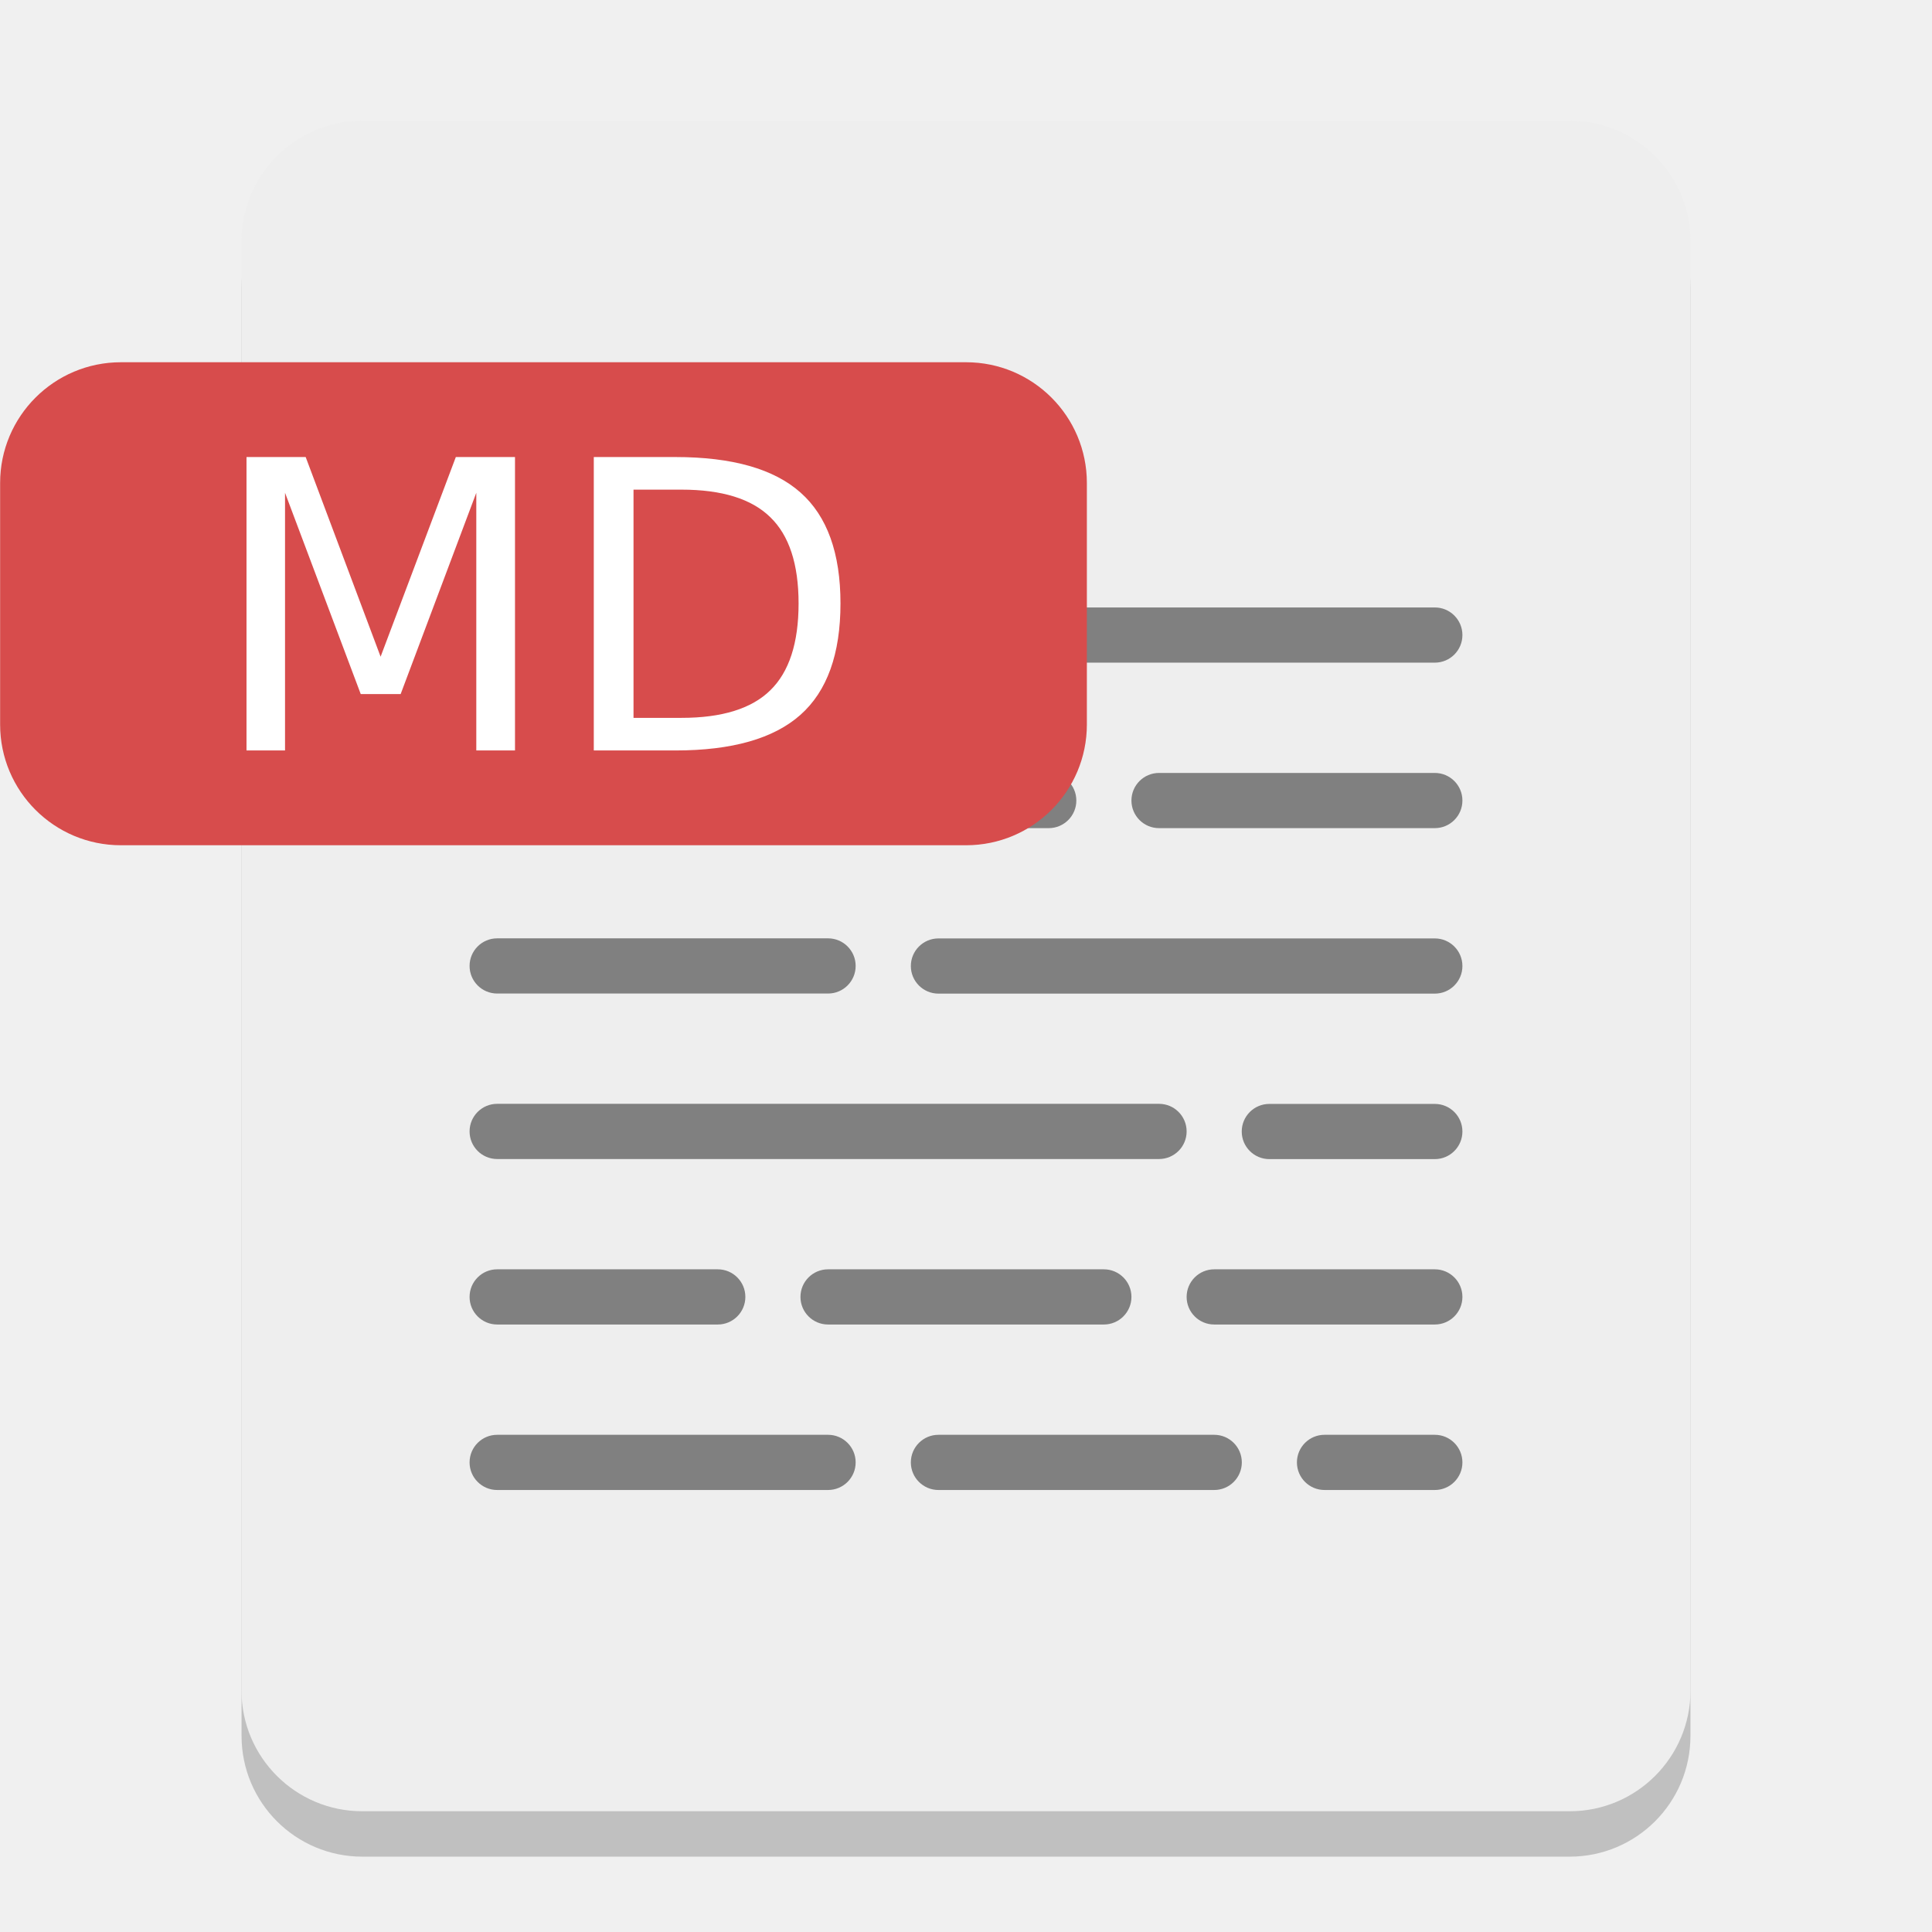
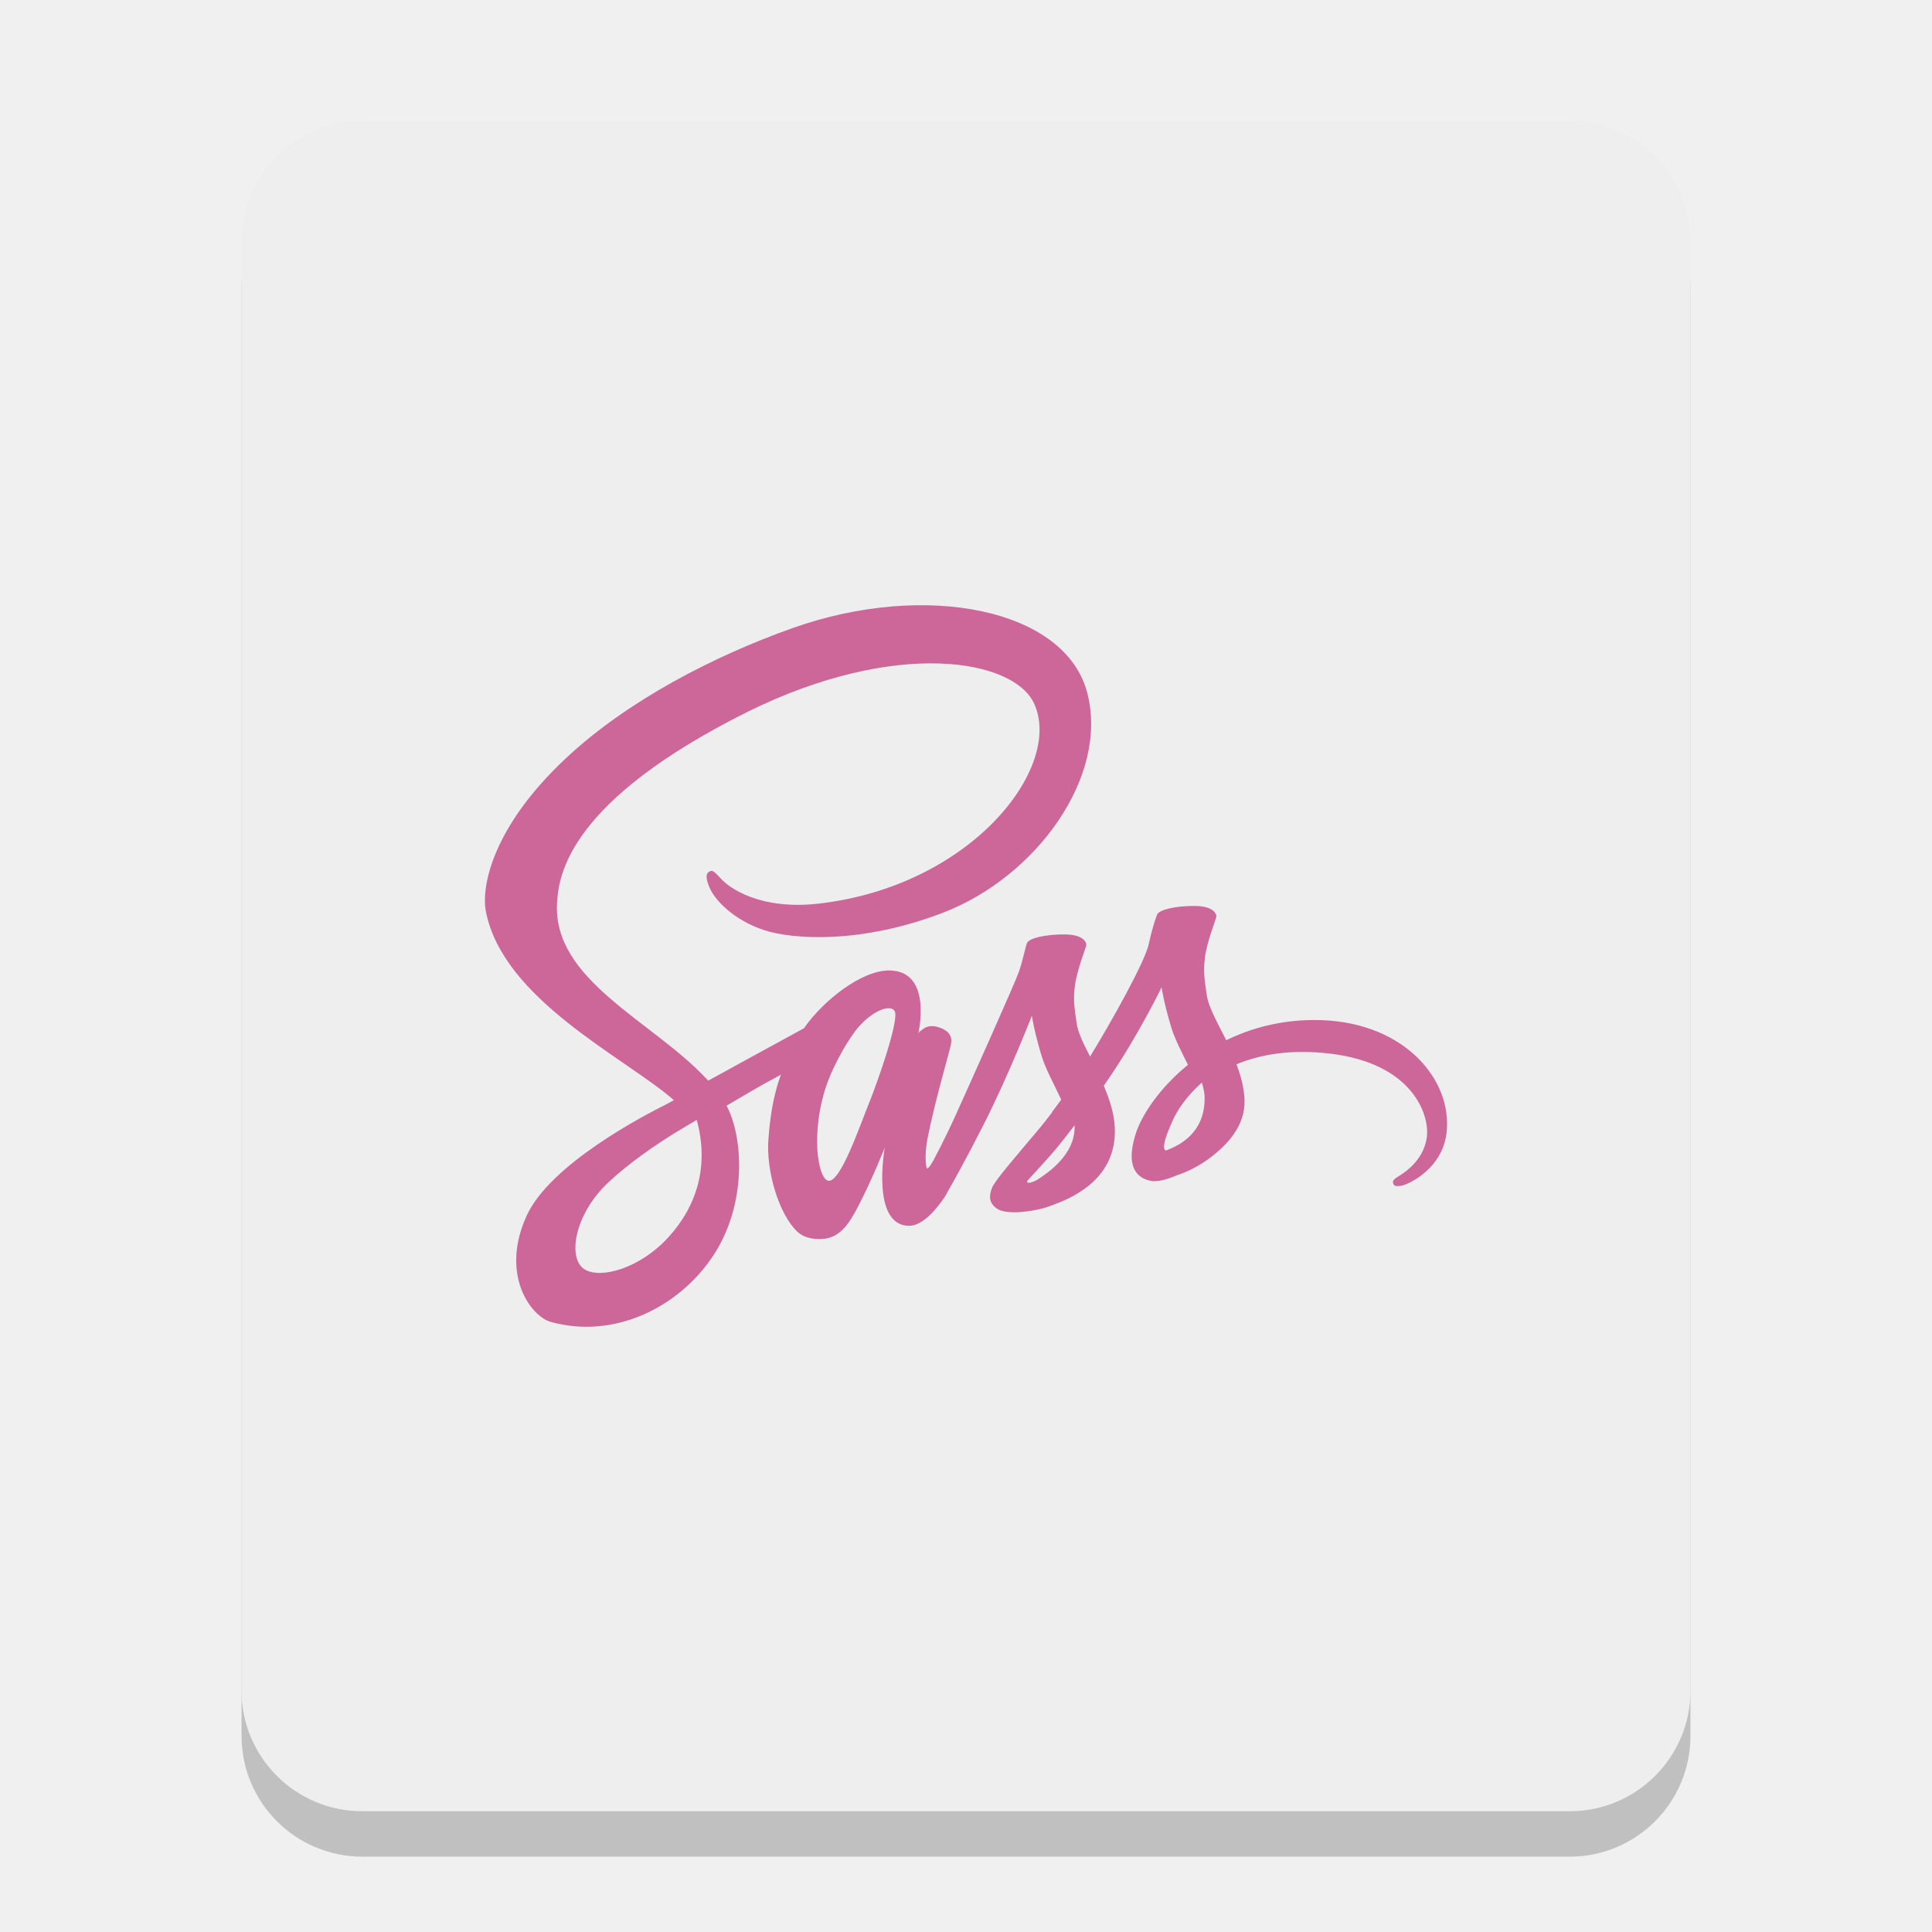
<svg xmlns="http://www.w3.org/2000/svg" xmlns:xlink="http://www.w3.org/1999/xlink" width="32" height="32" id="svg2" version="1.1">
  <defs id="defs4">
    <linearGradient id="linearGradient902">
      <stop id="stop898" offset="0" style="stop-color:#770087;stop-opacity:1;" />
      <stop id="stop900" offset="1" style="stop-color:#452981;stop-opacity:1" />
    </linearGradient>
    <linearGradient id="linearGradient899">
      <stop id="stop895" style="stop-color:#f282f1;stop-opacity:1" offset="0" />
      <stop id="stop897" style="stop-color:#a56de2;stop-opacity:1" offset="1" />
    </linearGradient>
    <linearGradient id="linearGradient916">
      <stop id="stop912" style="stop-color:#ffffff;stop-opacity:1" offset="0" />
      <stop id="stop914" style="stop-color:#fafafa;stop-opacity:1" offset="1" />
    </linearGradient>
    <linearGradient id="linearGradient3688-166-749-654">
      <stop id="stop3088" style="stop-color:#181818;stop-opacity:1" offset="0" />
      <stop id="stop3090" style="stop-color:#181818;stop-opacity:0" offset="1" />
    </linearGradient>
    <linearGradient id="linearGradient3688-464-309-604">
      <stop id="stop3094" style="stop-color:#181818;stop-opacity:1" offset="0" />
      <stop id="stop3096" style="stop-color:#181818;stop-opacity:0" offset="1" />
    </linearGradient>
    <linearGradient id="linearGradient3702-501-757-795">
      <stop id="stop3100" style="stop-color:#181818;stop-opacity:0" offset="0" />
      <stop id="stop3102" style="stop-color:#181818;stop-opacity:1" offset="0.5" />
      <stop id="stop3104" style="stop-color:#181818;stop-opacity:0" offset="1" />
    </linearGradient>
    <radialGradient xlink:href="#linearGradient3688-166-749-654" id="radialGradient4730" gradientUnits="userSpaceOnUse" gradientTransform="matrix(3.206054,2.6349059e-7,-8.2185947e-8,1.000008,36.98101,15.99962)" cx="4.996" cy="43.5" fx="4.996" fy="43.5" r="2.5" />
    <radialGradient xlink:href="#linearGradient3688-464-309-604" id="radialGradient4732" gradientUnits="userSpaceOnUse" gradientTransform="matrix(3.163875,0,0,0.9999999,-29.70299,-103.0001)" cx="4.993" cy="43.5" fx="4.993" fy="43.5" r="2.5" />
    <linearGradient xlink:href="#linearGradient3702-501-757-795" id="linearGradient4734" gradientUnits="userSpaceOnUse" gradientTransform="matrix(1.392857,0,0,0.7142856,-0.0214163,28.42862)" x1="25.058" y1="47.028" x2="25.058" y2="39.999" />
    <linearGradient gradientTransform="matrix(1.432432,0,0,1.436283,-7.37838,-7.399552)" gradientUnits="userSpaceOnUse" xlink:href="#linearGradient3924-2-2-5-8" id="linearGradient3381-5-4" y2="46.23" x2="38.66" y1="5.848" x1="38.66" />
    <linearGradient id="linearGradient3924-2-2-5-8">
      <stop offset="0" style="stop-color:#ffffff;stop-opacity:1" id="stop3926-9-4-9-6" />
      <stop offset="0.063" style="stop-color:#ffffff;stop-opacity:0.235" id="stop3928-9-8-6-5" />
      <stop offset="0.951" style="stop-color:#ffffff;stop-opacity:0.157" id="stop3930-3-5-1-7" />
      <stop offset="1" style="stop-color:#ffffff;stop-opacity:0.392" id="stop3932-8-0-4-8" />
    </linearGradient>
    <linearGradient gradientTransform="matrix(0.4705476,0,0,0.4745763,-60.68865,-0.1484071)" gradientUnits="userSpaceOnUse" xlink:href="#linearGradient916" id="linearGradient5809" y2="55.027" x2="161.977" y1="10.027" x1="161.977" />
    <linearGradient y2="63.027" x2="161.977" y1="5.152" x1="161.977" gradientTransform="matrix(0.4705882,0,0,0.4745763,-60.69526,-0.1484071)" gradientUnits="userSpaceOnUse" id="linearGradient910" xlink:href="#linearGradient899" />
    <linearGradient gradientUnits="userSpaceOnUse" y2="60" x2="32" y1="0" x1="32" id="linearGradient904" xlink:href="#linearGradient902" />
    <linearGradient y2="63.027" x2="161.977" y1="5.152" x1="161.977" gradientTransform="matrix(0.9411765,0,0,0.9491525,-73.04401,10.80159)" gradientUnits="userSpaceOnUse" id="linearGradient910-3" xlink:href="#linearGradient899" />
    <linearGradient y2="63.027" x2="161.977" y1="5.152" x1="161.977" gradientTransform="matrix(0.4705476,0,0,0.4745763,-76.30513,-44.36035)" gradientUnits="userSpaceOnUse" id="linearGradient910-5" xlink:href="#linearGradient899" />
    <filter style="color-interpolation-filters:sRGB" id="filter1218" x="-0.001" width="1.001" y="-0" height="1.001">
      <feGaussianBlur stdDeviation="0.005" id="feGaussianBlur1220" />
    </filter>
+     <radialGradient xlink:href="#linearGradient3688-166-749-654" id="radialGradient4730-06" gradientUnits="userSpaceOnUse" gradientTransform="matrix(3.206054,2.6349059e-7,-8.2185947e-8,1.000008,36.98101,15.99962)" cx="4.996" cy="43.5" fx="4.996" fy="43.5" r="2.5" />
+     <radialGradient xlink:href="#linearGradient3688-166-749-654" id="radialGradient4732-2" gradientUnits="userSpaceOnUse" gradientTransform="matrix(3.163875,0,0,0.9999999,-29.70299,-103.0001)" cx="4.993" cy="43.5" fx="4.993" fy="43.5" r="2.5" />
    <radialGradient xlink:href="#linearGradient3688-166-749-654" id="radialGradient4730-0" gradientUnits="userSpaceOnUse" gradientTransform="matrix(3.206054,2.6349059e-7,-8.2185947e-8,1.000008,36.98101,15.99962)" cx="4.996" cy="43.5" fx="4.996" fy="43.5" r="2.5" />
    <radialGradient xlink:href="#linearGradient3688-166-749-654" id="radialGradient4732-6" gradientUnits="userSpaceOnUse" gradientTransform="matrix(3.163875,0,0,0.9999999,-29.70299,-103.0001)" cx="4.993" cy="43.5" fx="4.993" fy="43.5" r="2.5" />
    <radialGradient xlink:href="#linearGradient3688-166-749-654" id="radialGradient4730-9" gradientUnits="userSpaceOnUse" gradientTransform="matrix(3.206054,2.6349059e-7,-8.2185947e-8,1.000008,36.98101,15.99962)" cx="4.996" cy="43.5" fx="4.996" fy="43.5" r="2.5" />
    <radialGradient xlink:href="#linearGradient3688-166-749-654" id="radialGradient4732-4" gradientUnits="userSpaceOnUse" gradientTransform="matrix(3.163875,0,0,0.9999999,-29.70299,-103.0001)" cx="4.993" cy="43.5" fx="4.993" fy="43.5" r="2.5" />
  </defs>
  <path width="23.998" height="28" rx="0" ry="0" x="4.001" y="2.752" id="rect4897-1" style="opacity:0.2;vector-effect:none;fill:#000000;fill-opacity:1;stroke:none;stroke-width:0.473;stroke-linecap:butt;stroke-linejoin:miter;stroke-miterlimit:4;stroke-dasharray:none;stroke-dashoffset:0;stroke-opacity:1;filter:url(#filter1218)" d="M 6.001,2.752 H 25.999 a 2,2 45 0 1 2,2 V 28.752 a 2,2 135 0 1 -2,2 H 6.001 a 2,2 45 0 1 -2,-2 V 4.752 a 2,2 135 0 1 2,-2 z" />
  <path width="24" height="28" rx="0" ry="0" x="4" y="2" id="rect4897" style="opacity:1;vector-effect:none;fill:#eeeeee;fill-opacity:1;stroke:none;stroke-width:0.473;stroke-linecap:butt;stroke-linejoin:miter;stroke-miterlimit:4;stroke-dasharray:none;stroke-dashoffset:0;stroke-opacity:1" d="m 6,2 h 20 a 2,2 45 0 1 2,2 v 24 a 2,2 135 0 1 -2,2 H 6 A 2,2 45 0 1 4,28 V 4 A 2,2 135 0 1 6,2 Z" />
-   <g aria-label="Aa" id="text1723" style="font-style:normal;font-weight:normal;font-size:40px;line-height:1.25;font-family:sans-serif;fill:#000000;fill-opacity:1;stroke:none;opacity:0" transform="matrix(0.3338223,0,0,0.3338223,8.497534,24.1978)">
-     <path d="M 11.869,-20.671 6.517,-6.159 h 10.723 z m -2.227,-3.887 h 4.473 L 25.228,4.603 h -4.102 l -2.656,-7.48 H 5.326 l -2.656,7.48 h -4.16 z" id="path1725" />
-     <path d="m 39.271,-6.393 q -4.355,0 -6.035,0.996 -1.68,0.996 -1.68,3.398 0,1.914 1.25,3.047 1.27,1.113 3.438,1.113 2.988,0 4.785,-2.109 1.816,-2.129 1.816,-5.645 v -0.801 z m 7.168,-1.484 V 4.603 h -3.594 V 1.282 q -1.23,1.992 -3.066,2.949 -1.836,0.938 -4.492,0.938 -3.359,0 -5.352,-1.875 -1.973,-1.895 -1.973,-5.059 0,-3.691 2.461,-5.566 2.48,-1.875 7.383,-1.875 h 5.039 V -9.557 q 0,-2.48 -1.641,-3.828 -1.621,-1.367 -4.57,-1.367 -1.875,0 -3.652,0.449 -1.777,0.449 -3.418,1.348 v -3.32 q 1.973,-0.762 3.828,-1.133 1.855,-0.391 3.613,-0.391 4.746,0 7.09,2.461 2.344,2.461 2.344,7.461 z" id="path1727" />
-   </g>
-   <g id="g5880" transform="matrix(1.432819,0,0,1.432819,-6.130693,-7.626758)">
-     <path d="m 12.895,12.664 a 0.319,0.319 0 0 0 0.319,0.319 h 7.651 a 0.319,0.319 0 0 0 0,-0.638 h -7.651 a 0.319,0.319 0 0 0 -0.319,0.319 z" id="path5662" style="fill:#808080;stroke-width:0.04" />
-     <path d="m 10.026,14.896 h 6.376 a 0.319,0.319 0 0 0 0,-0.638 h -6.376 a 0.319,0.319 0 0 0 0,0.638 z" id="path5664" style="fill:#808080;stroke-width:0.04" />
-     <path d="m 20.865,16.171 h -5.738 a 0.319,0.319 0 0 0 0,0.638 h 5.738 a 0.319,0.319 0 0 0 0,-0.638 z" id="path5666" style="fill:#808080;stroke-width:0.04" />
-     <path d="m 10.026,18.721 h 7.651 a 0.319,0.319 0 0 0 0,-0.638 h -7.651 a 0.319,0.319 0 0 0 0,0.638 z" id="path5668" style="fill:#808080;stroke-width:0.04" />
-     <path d="m 10.026,12.983 h 1.913 a 0.319,0.319 0 0 0 0,-0.638 h -1.913 a 0.319,0.319 0 0 0 0,0.638 z" id="path5670" style="fill:#808080;stroke-width:0.04" />
-     <path d="m 20.865,14.258 h -3.188 a 0.319,0.319 0 0 0 0,0.638 h 3.188 a 0.319,0.319 0 0 0 0,-0.638 z" id="path5672" style="fill:#808080;stroke-width:0.04" />
-     <path d="m 10.026,16.808 h 3.825 a 0.319,0.319 0 0 0 0,-0.638 h -3.825 a 0.319,0.319 0 0 0 0,0.638 z" id="path5674" style="fill:#808080;stroke-width:0.04" />
-     <path d="m 20.865,18.084 h -1.913 a 0.319,0.319 0 0 0 0,0.638 h 1.913 a 0.319,0.319 0 0 0 0,-0.638 z" id="path5676" style="fill:#808080;stroke-width:0.04" />
-     <path d="m 18.315,21.909 h -3.188 a 0.319,0.319 0 0 0 0,0.638 h 3.188 a 0.319,0.319 0 0 0 0,-0.638 z" id="path5678" style="fill:#808080;stroke-width:0.04" />
-     <path d="m 10.026,22.547 h 3.825 a 0.319,0.319 0 0 0 0,-0.638 h -3.825 a 0.319,0.319 0 0 0 0,0.638 z" id="path5680" style="fill:#808080;stroke-width:0.04" />
-     <path d="m 10.026,20.634 h 2.55 a 0.319,0.319 0 0 0 0,-0.638 h -2.55 a 0.319,0.319 0 0 0 0,0.638 z" id="path5682" style="fill:#808080;stroke-width:0.04" />
-     <path d="m 10.026,11.07 h 3.825 a 0.319,0.319 0 0 0 0,-0.638 h -3.825 a 0.319,0.319 0 0 0 0,0.638 z" id="path5684" style="fill:#808080;stroke-width:0.04" />
-     <path d="m 17.358,20.315 a 0.319,0.319 0 0 0 -0.319,-0.319 h -3.188 a 0.319,0.319 0 0 0 0,0.638 h 3.188 a 0.319,0.319 0 0 0 0.319,-0.319 z" id="path5686" style="fill:#808080;stroke-width:0.04" />
-     <path d="M 20.865,19.996 H 18.315 a 0.319,0.319 0 0 0 0,0.638 h 2.55 a 0.319,0.319 0 0 0 0,-0.638 z" id="path5688" style="fill:#808080;stroke-width:0.04" />
-     <path d="m 20.865,21.909 h -1.275 a 0.319,0.319 0 0 0 0,0.638 h 1.275 a 0.319,0.319 0 0 0 0,-0.638 z" id="path5690" style="fill:#808080;stroke-width:0.04" />
-   </g>
-   <path style="fill:#d74c4c;fill-opacity:1;stroke:none;stroke-width:0.428" id="rect7379" width="18" height="8" x="0.002" y="6" d="M 2.002,6 H 16.002 a 2,2 45 0 1 2,2 v 4 a 2,2 135 0 1 -2,2 L 2.002,14 A 2,2 45 0 1 0.002,12 V 8 A 2,2 135 0 1 2.002,6 Z" />
-   <g aria-label="MD" id="text1964" style="font-size:6.667px;line-height:1.25">
-     <path d="M 4.083,7.57 H 5.063 L 6.304,10.877 7.55,7.57 H 8.53 V 12.43 H 7.889 V 8.162 L 6.636,11.496 H 5.975 L 4.721,8.162 V 12.43 H 4.083 Z" style="-inkscape-font-specification:sans-serif;fill:#ffffff" id="path11322" />
-     <path d="M 10.493,8.11 V 11.89 h 0.794 q 1.006,0 1.471,-0.456 0.469,-0.456 0.469,-1.439 0,-0.977 -0.469,-1.429 Q 12.293,8.11 11.287,8.11 Z M 9.835,7.57 h 1.351 q 1.413,0 2.074,0.589 0.661,0.586 0.661,1.836 0,1.257 -0.664,1.846 -0.664,0.589 -2.07,0.589 H 9.835 Z" style="-inkscape-font-specification:sans-serif;fill:#ffffff" id="path11324" />
+   <g id="g237" transform="matrix(0.02910878,0,0,0.02910878,8.032474,10.02503)">
+     <path fill="#cd6799" d="m 471.4,236 c -19.1,0.1 -35.7,4.7 -49.6,11.5 -5.1,-10.1 -10.2,-19.1 -11.1,-25.7 -1,-7.7 -2.2,-12.4 -1,-21.6 1.2,-9.2 6.6,-22.3 6.5,-23.3 -0.1,-1 -1.2,-5.7 -12.2,-5.8 -11,-0.1 -20.5,2.1 -21.6,5 -1.1,2.9 -3.2,9.5 -4.6,16.3 -1.9,10 -22,45.7 -33.5,64.4 -3.7,-7.3 -6.9,-13.7 -7.6,-18.8 -1,-7.7 -2.2,-12.4 -1,-21.6 1.2,-9.2 6.6,-22.3 6.5,-23.3 -0.1,-1 -1.2,-5.7 -12.2,-5.8 -11,-0.1 -20.5,2.1 -21.6,5 -1.1,2.9 -2.3,9.7 -4.6,16.3 -2.3,6.6 -29,66.2 -36,81.6 -3.6,7.9 -6.7,14.2 -8.9,18.5 0,0 0,0 0,0 0,0 -0.1,0.3 -0.4,0.8 -1.9,3.7 -3,5.7 -3,5.7 0,0 0,0 0,0.1 -1.5,2.7 -3.1,5.2 -3.9,5.2 -0.6,0 -1.7,-7.2 0.2,-17 4,-20.7 13.5,-52.9 13.4,-54 0,-0.6 1.8,-6.2 -6.2,-9.1 -7.8,-2.9 -10.6,1.9 -11.3,1.9 -0.7,0 -1.2,1.7 -1.2,1.7 0,0 8.7,-36.2 -16.6,-36.2 -15.8,0 -37.6,17.3 -48.4,32.9 -6.8,3.7 -21.3,11.6 -36.8,20.1 -5.9,3.3 -12,6.6 -17.7,9.7 -0.4,-0.4 -0.8,-0.9 -1.2,-1.3 C 95.2,236.5 38.6,213.4 41,169.5 c 0.9,-16 6.4,-58 108.7,-109 84.2,-41.5 151.2,-30 162.8,-4.5 16.6,36.4 -35.9,104 -122.9,113.8 -33.2,3.7 -50.6,-9.1 -55,-13.9 -4.6,-5 -5.3,-5.3 -7,-4.3 -2.8,1.5 -1,6 0,8.6 2.6,6.8 13.3,18.8 31.4,24.7 16,5.2 54.9,8.1 102,-10.1 C 313.7,154.4 354.9,97.7 342.8,50.2 330.7,2 250.7,-13.9 175,13 130,29 81.2,54.2 46.1,87 4.4,126 -2.2,159.9 0.5,174.1 c 9.7,50.4 79.2,83.2 107,107.5 -1.4,0.8 -2.7,1.5 -3.8,2.1 -13.9,6.9 -66.9,34.6 -80.1,63.9 -15,33.2 2.4,57 13.9,60.2 35.7,9.9 72.4,-7.9 92.1,-37.3 19.7,-29.4 17.3,-67.6 8.2,-85.1 -0.1,-0.2 -0.2,-0.4 -0.4,-0.6 3.6,-2.1 7.3,-4.3 10.9,-6.4 7.1,-4.2 14.1,-8.1 20.1,-11.3 -3.4,9.3 -5.9,20.4 -7.1,36.4 -1.5,18.8 6.2,43.2 16.3,52.8 4.5,4.2 9.8,4.3 13.2,4.3 11.8,0 17.1,-9.8 23,-21.4 7.2,-14.2 13.7,-30.7 13.7,-30.7 0,0 -8.1,44.6 13.9,44.6 8,0 16.1,-10.4 19.7,-15.7 0,0.1 0,0.1 0,0.1 0,0 0.2,-0.3 0.6,-1 0.8,-1.3 1.3,-2.1 1.3,-2.1 0,0 0,-0.1 0,-0.2 3.2,-5.6 10.4,-18.3 21.1,-39.4 13.8,-27.2 27.1,-61.2 27.1,-61.2 0,0 1.2,8.3 5.3,22.1 2.4,8.1 7.4,17 11.4,25.6 -3.2,4.5 -5.2,7 -5.2,7 0,0 0,0 0.1,0.1 -2.6,3.4 -5.4,7.1 -8.5,10.7 -10.9,13 -23.9,27.9 -25.7,32.2 -2.1,5.1 -1.6,8.8 2.4,11.8 2.9,2.2 8.1,2.5 13.4,2.2 9.8,-0.7 16.7,-3.1 20.1,-4.6 5.3,-1.9 11.5,-4.8 17.3,-9.1 10.7,-7.9 17.2,-19.2 16.6,-34.1 -0.3,-8.2 -3,-16.4 -6.3,-24.1 1,-1.4 1.9,-2.8 2.9,-4.2 16.9,-24.7 30,-51.8 30,-51.8 0,0 1.2,8.3 5.3,22.1 2,7 6.1,14.6 9.7,22 -15.9,12.9 -25.7,27.9 -29.2,37.7 -6.3,18.2 -1.4,26.4 7.9,28.3 4.2,0.9 10.2,-1.1 14.6,-3 5.6,-1.8 12.2,-4.9 18.5,-9.5 10.7,-7.9 21,-18.9 20.4,-33.8 -0.3,-6.8 -2.1,-13.5 -4.6,-20 13.5,-5.6 30.9,-8.7 53.1,-6.1 47.6,5.6 57,35.3 55.2,47.8 -1.8,12.5 -11.8,19.3 -15.1,21.4 -3.3,2.1 -4.4,2.8 -4.1,4.3 0.4,2.2 2,2.1 4.8,1.7 3.9,-0.7 25,-10.1 25.9,-33.1 1.5,-29.4 -26.5,-61.5 -76,-61.2 z M 104.2,359.8 C 88.4,377 66.4,383.5 56.9,378 c -10.2,-5.9 -6.2,-31.3 13.2,-49.5 11.8,-11.1 27,-21.4 37.1,-27.7 2.3,-1.4 5.7,-3.4 9.8,-5.9 0.7,-0.4 1.1,-0.6 1.1,-0.6 v 0 c 0.8,-0.5 1.6,-1 2.4,-1.5 7.1,26 0.3,48.9 -16.3,67 z m 115,-78.2 c -5.5,13.4 -17,47.7 -24,45.8 -6,-1.6 -9.7,-27.6 -1.2,-53.3 4.3,-12.9 13.4,-28.3 18.7,-34.3 8.6,-9.6 18.1,-12.8 20.4,-8.9 2.9,5.1 -10.5,42.3 -13.9,50.7 z m 94.9,45.4 c -2.3,1.2 -4.5,2 -5.5,1.4 -0.7,-0.4 1,-2 1,-2 0,0 11.9,-12.8 16.6,-18.6 2.7,-3.4 5.9,-7.4 9.3,-11.9 0,0.4 0,0.9 0,1.3 0,15.3 -14.8,25.6 -21.4,29.8 z m 73.2,-16.7 c -1.7,-1.2 -1.4,-5.2 4.3,-17.7 2.2,-4.9 7.4,-13.1 16.3,-21 1,3.2 1.7,6.3 1.6,9.2 -0.1,19.3 -13.9,26.5 -22.2,29.5 z" id="path211" />
+     <g id="g213">
+ </g>
+     <g id="g215">
+ </g>
+     <g id="g217">
+ </g>
+     <g id="g219">
+ </g>
+     <g id="g221">
+ </g>
+     <g id="g223">
+ </g>
  </g>
</svg>
